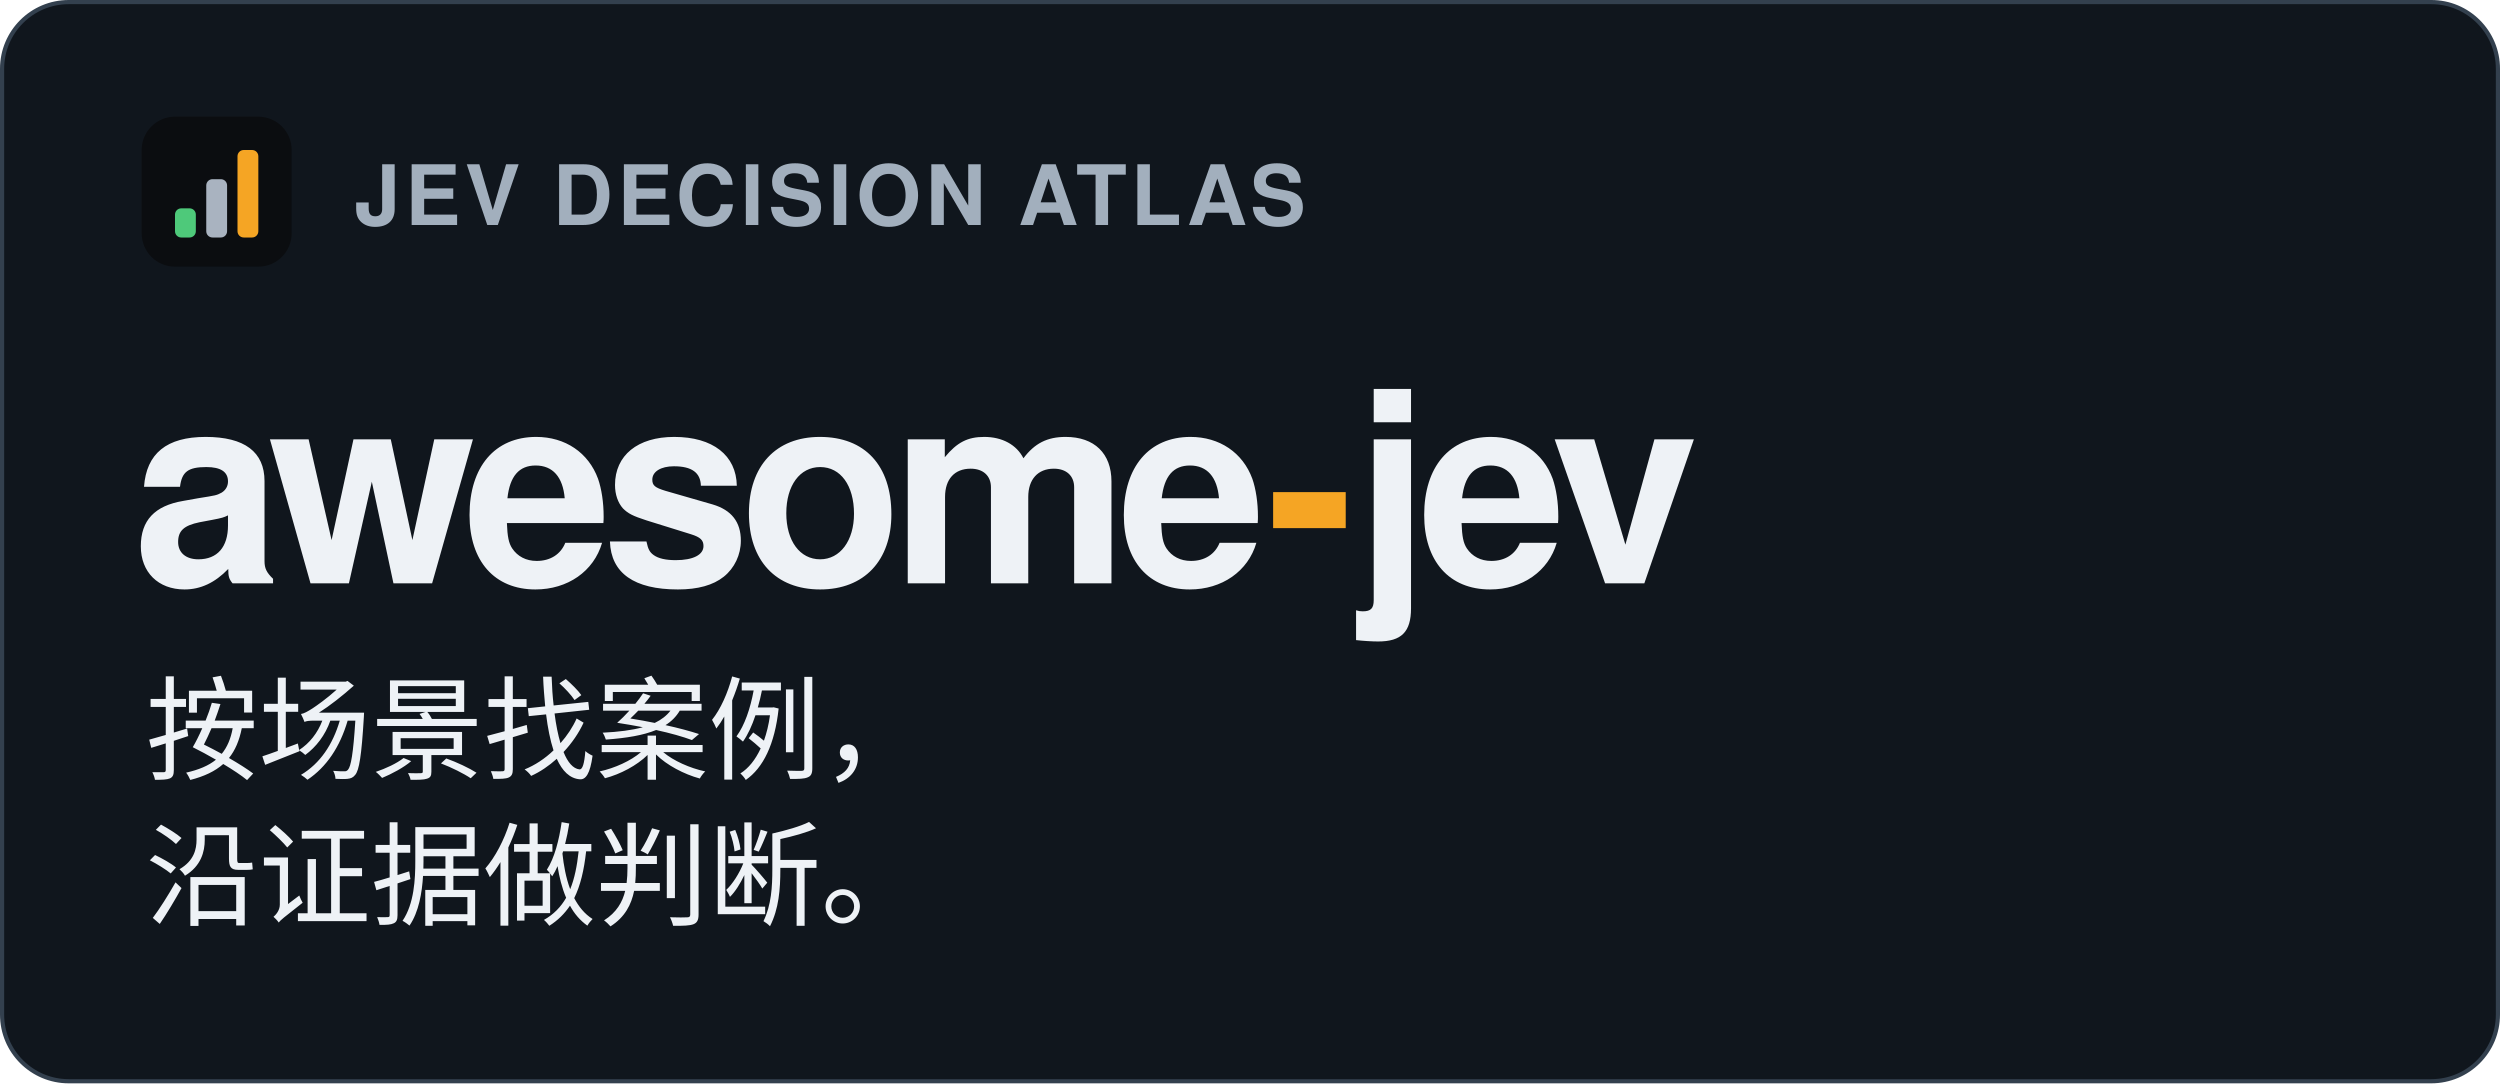
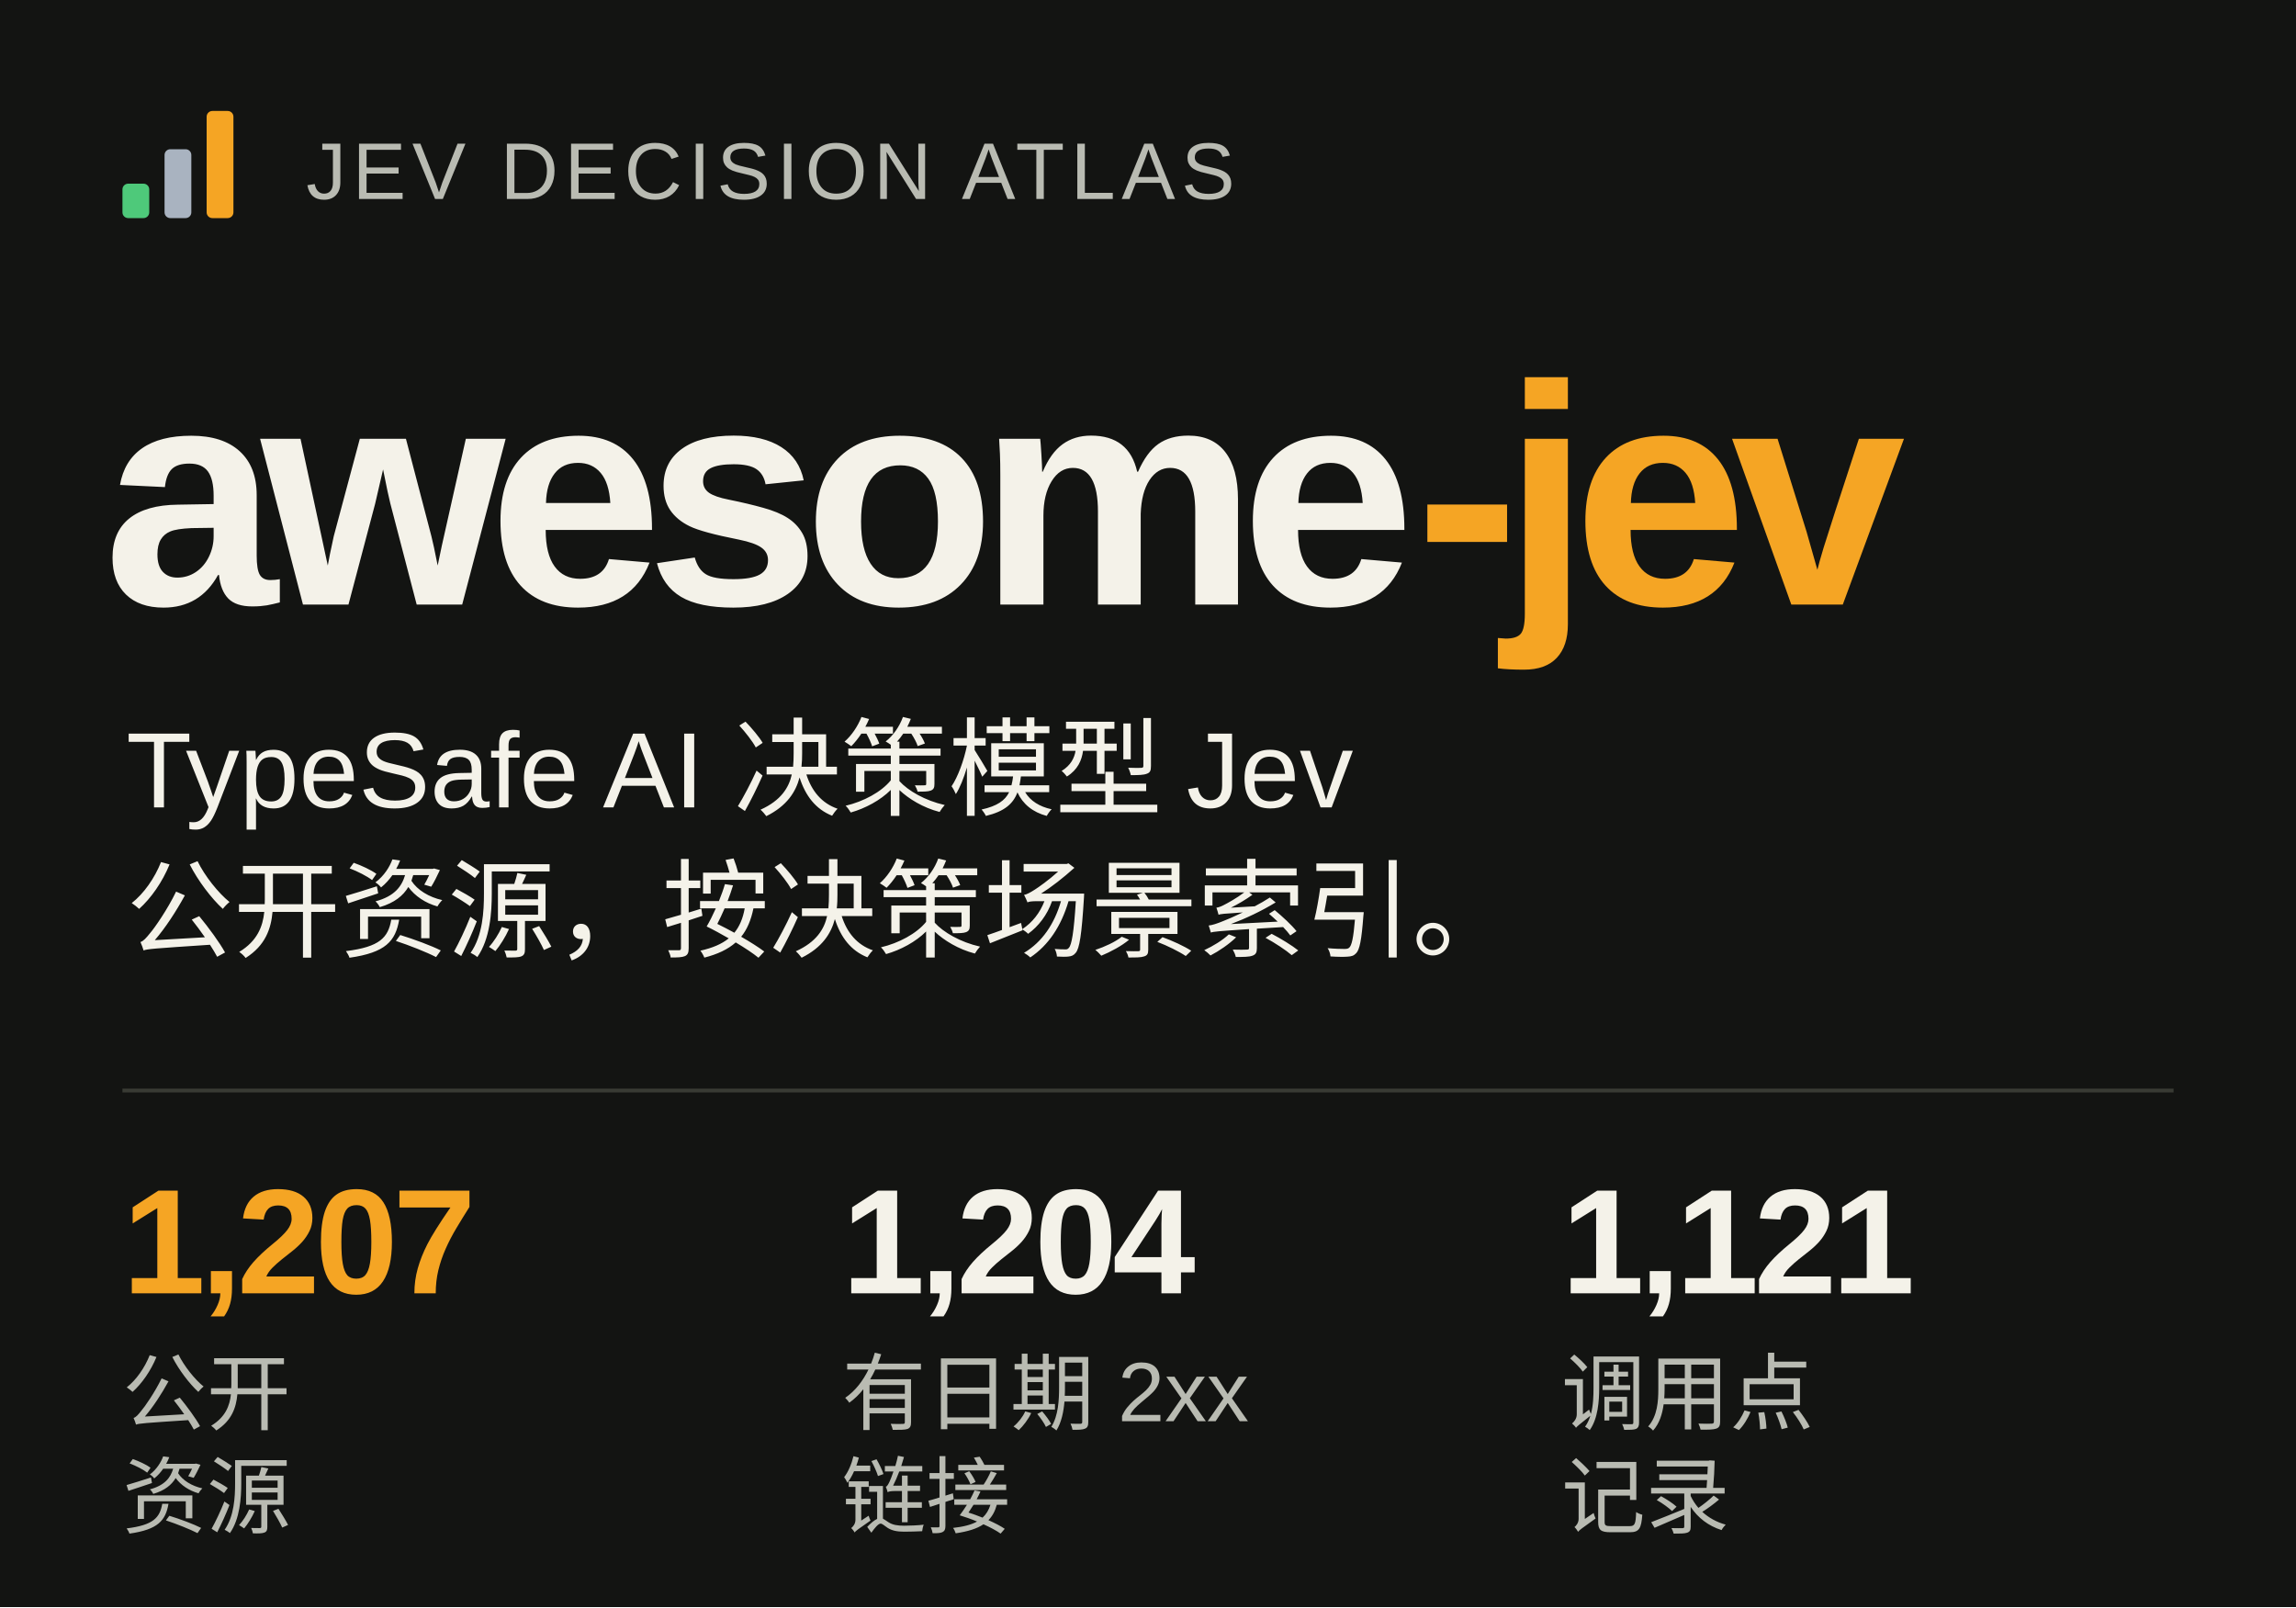
- <svg xmlns="http://www.w3.org/2000/svg" width="600" height="260" viewBox="0 0 600 260" role="img" aria-labelledby="title description">
-   <style>text{font-family:-apple-system,BlinkMacSystemFont,'Segoe UI',Helvetica,Arial,'Noto Sans CJK SC',sans-serif;fill:#eef2f6}.muted{fill:#a2afbd}</style>
-   <rect x=".5" y=".5" width="599" height="259" rx="16" fill="#10161d" stroke="#33404e" />
-   <rect x="34" y="28" width="36" height="36" rx="8" fill="#0b0d10" />
-   <rect x="42" y="50" width="5" height="7" rx="1.5" fill="#4ec97a" />
-   <rect x="49.5" y="43" width="5" height="14" rx="1.5" fill="#a9b3c0" />
-   <rect x="57" y="36" width="5" height="21" rx="1.5" fill="#f5a524" />
-   <text x="85" y="54" font-size="20" font-weight="600" letter-spacing="1.1" class="muted">JEV DECISION ATLAS</text>
-   <text x="32" y="140" font-size="64" font-weight="750" letter-spacing="-2.6">awesome<tspan fill="#f5a524">-</tspan>jev</text>
-   <text x="35" y="185" font-size="27">按场景找案例，</text>
-   <text x="35" y="220" font-size="27">沿证据做判断。</text>
+ <svg xmlns="http://www.w3.org/2000/svg" width="600" height="420" viewBox="0 0 600 420" role="img" aria-labelledby="title description">
+   <style>
+ text{font-family:Arial,Helvetica,'Noto Sans CJK SC',sans-serif;fill:#f4f2e9}
+ .muted{fill:#b9bbb2}.amber{fill:#f5a524}
+ .wordmark{font-weight:800}.number{font-weight:700;font-variant-numeric:tabular-nums}
+ </style>
+   <rect width="600" height="420" fill="#131412" />
+   <rect x="32" y="48" width="7" height="9" rx="1.5" fill="#4ec97a" />
+   <rect x="43" y="39" width="7" height="18" rx="1.5" fill="#a9b3c0" />
+   <rect x="54" y="29" width="7" height="28" rx="1.5" fill="#f5a524" />
+   <text x="80" y="52" font-size="21" letter-spacing="1.6" class="muted">JEV DECISION ATLAS</text>
+   <text x="27" y="158" font-size="82" letter-spacing="-4.4" class="wordmark">awesome<tspan class="amber">-jev</tspan>
+   </text>
+   <text x="33" y="211" font-size="28">TypeSafe AI 决策模型 Jev</text>
+   <text x="33" y="248" font-size="28">公开资源，按决策场景索引。</text>
+   <path d="M32 285H568" stroke="#393b34" />
+   <text x="32" y="338" font-size="39" letter-spacing="-1.3" class="number amber">1,207</text>
+   <text x="32" y="372" font-size="22" class="muted">公开</text>
+   <text x="32" y="399" font-size="22" class="muted">资源</text>
+   <text x="220" y="338" font-size="39" letter-spacing="-1.3" class="number">1,204</text>
+   <text x="220" y="372" font-size="22" class="muted">有日期 2xx</text>
+   <text x="220" y="399" font-size="22" class="muted">链接</text>
+   <text x="408" y="338" font-size="39" letter-spacing="-1.3" class="number">1,121</text>
+   <text x="408" y="372" font-size="22" class="muted">调用点</text>
+   <text x="408" y="399" font-size="22" class="muted">记录</text>
</svg>
